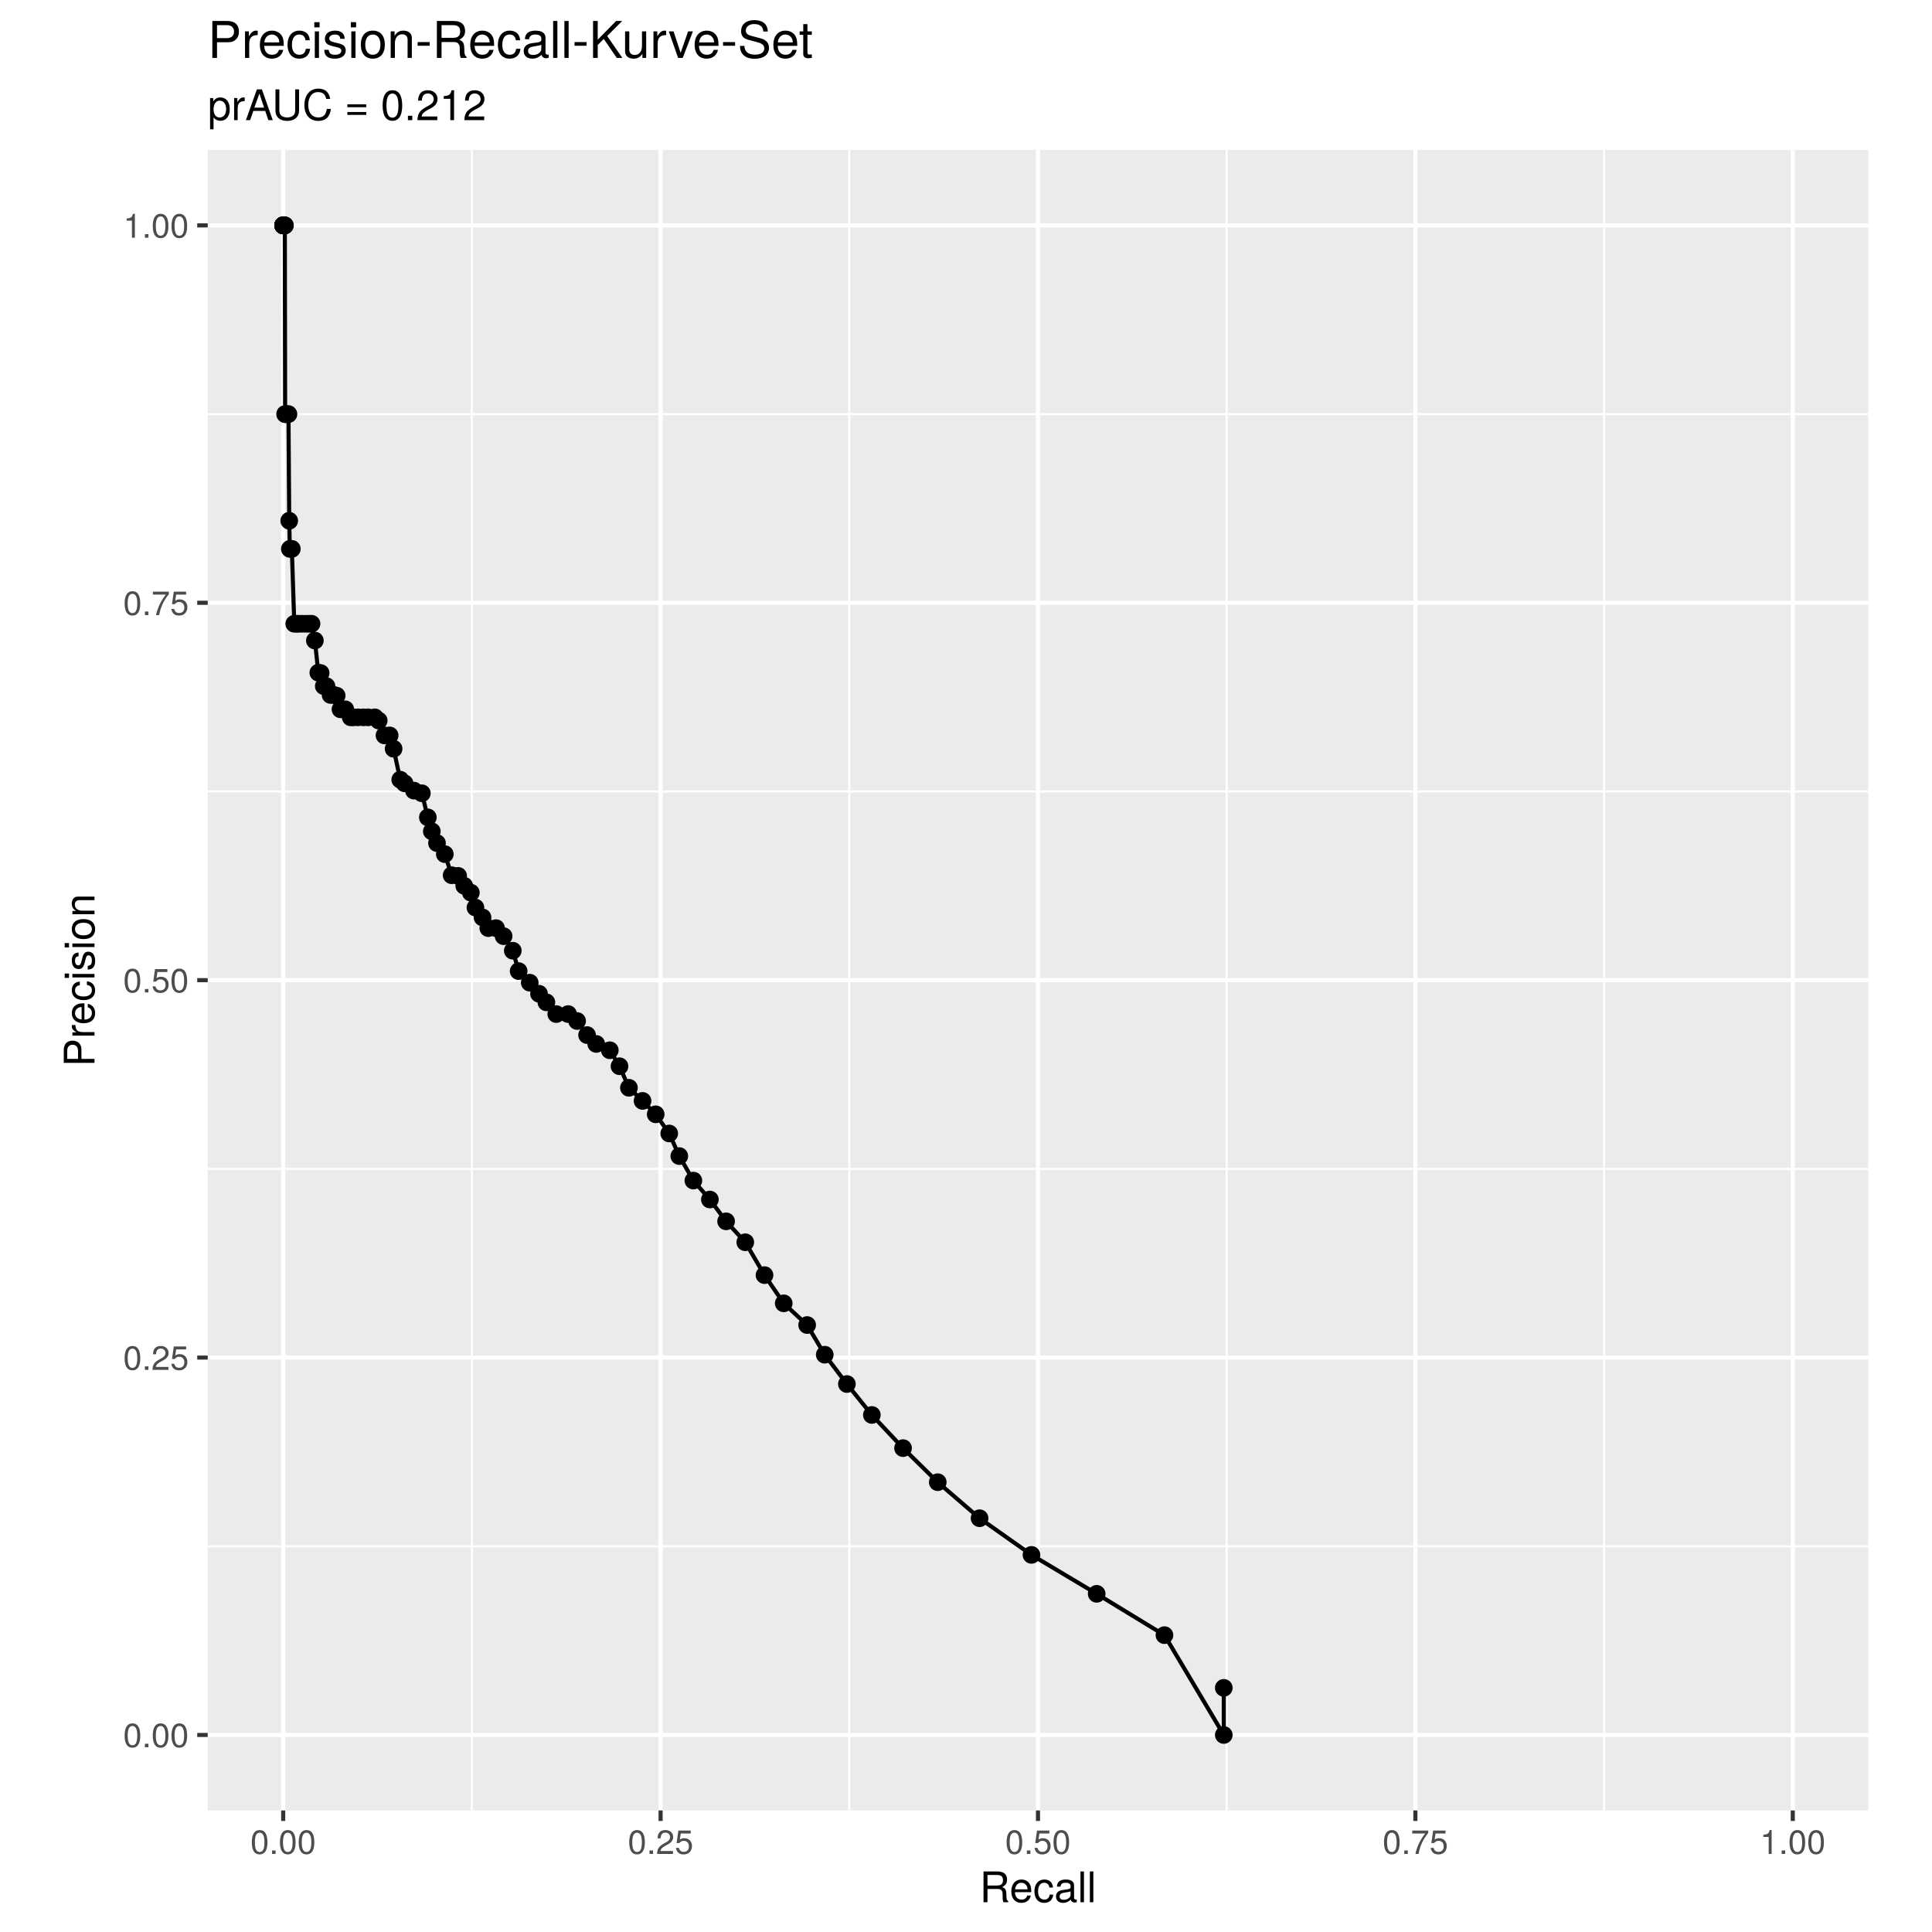
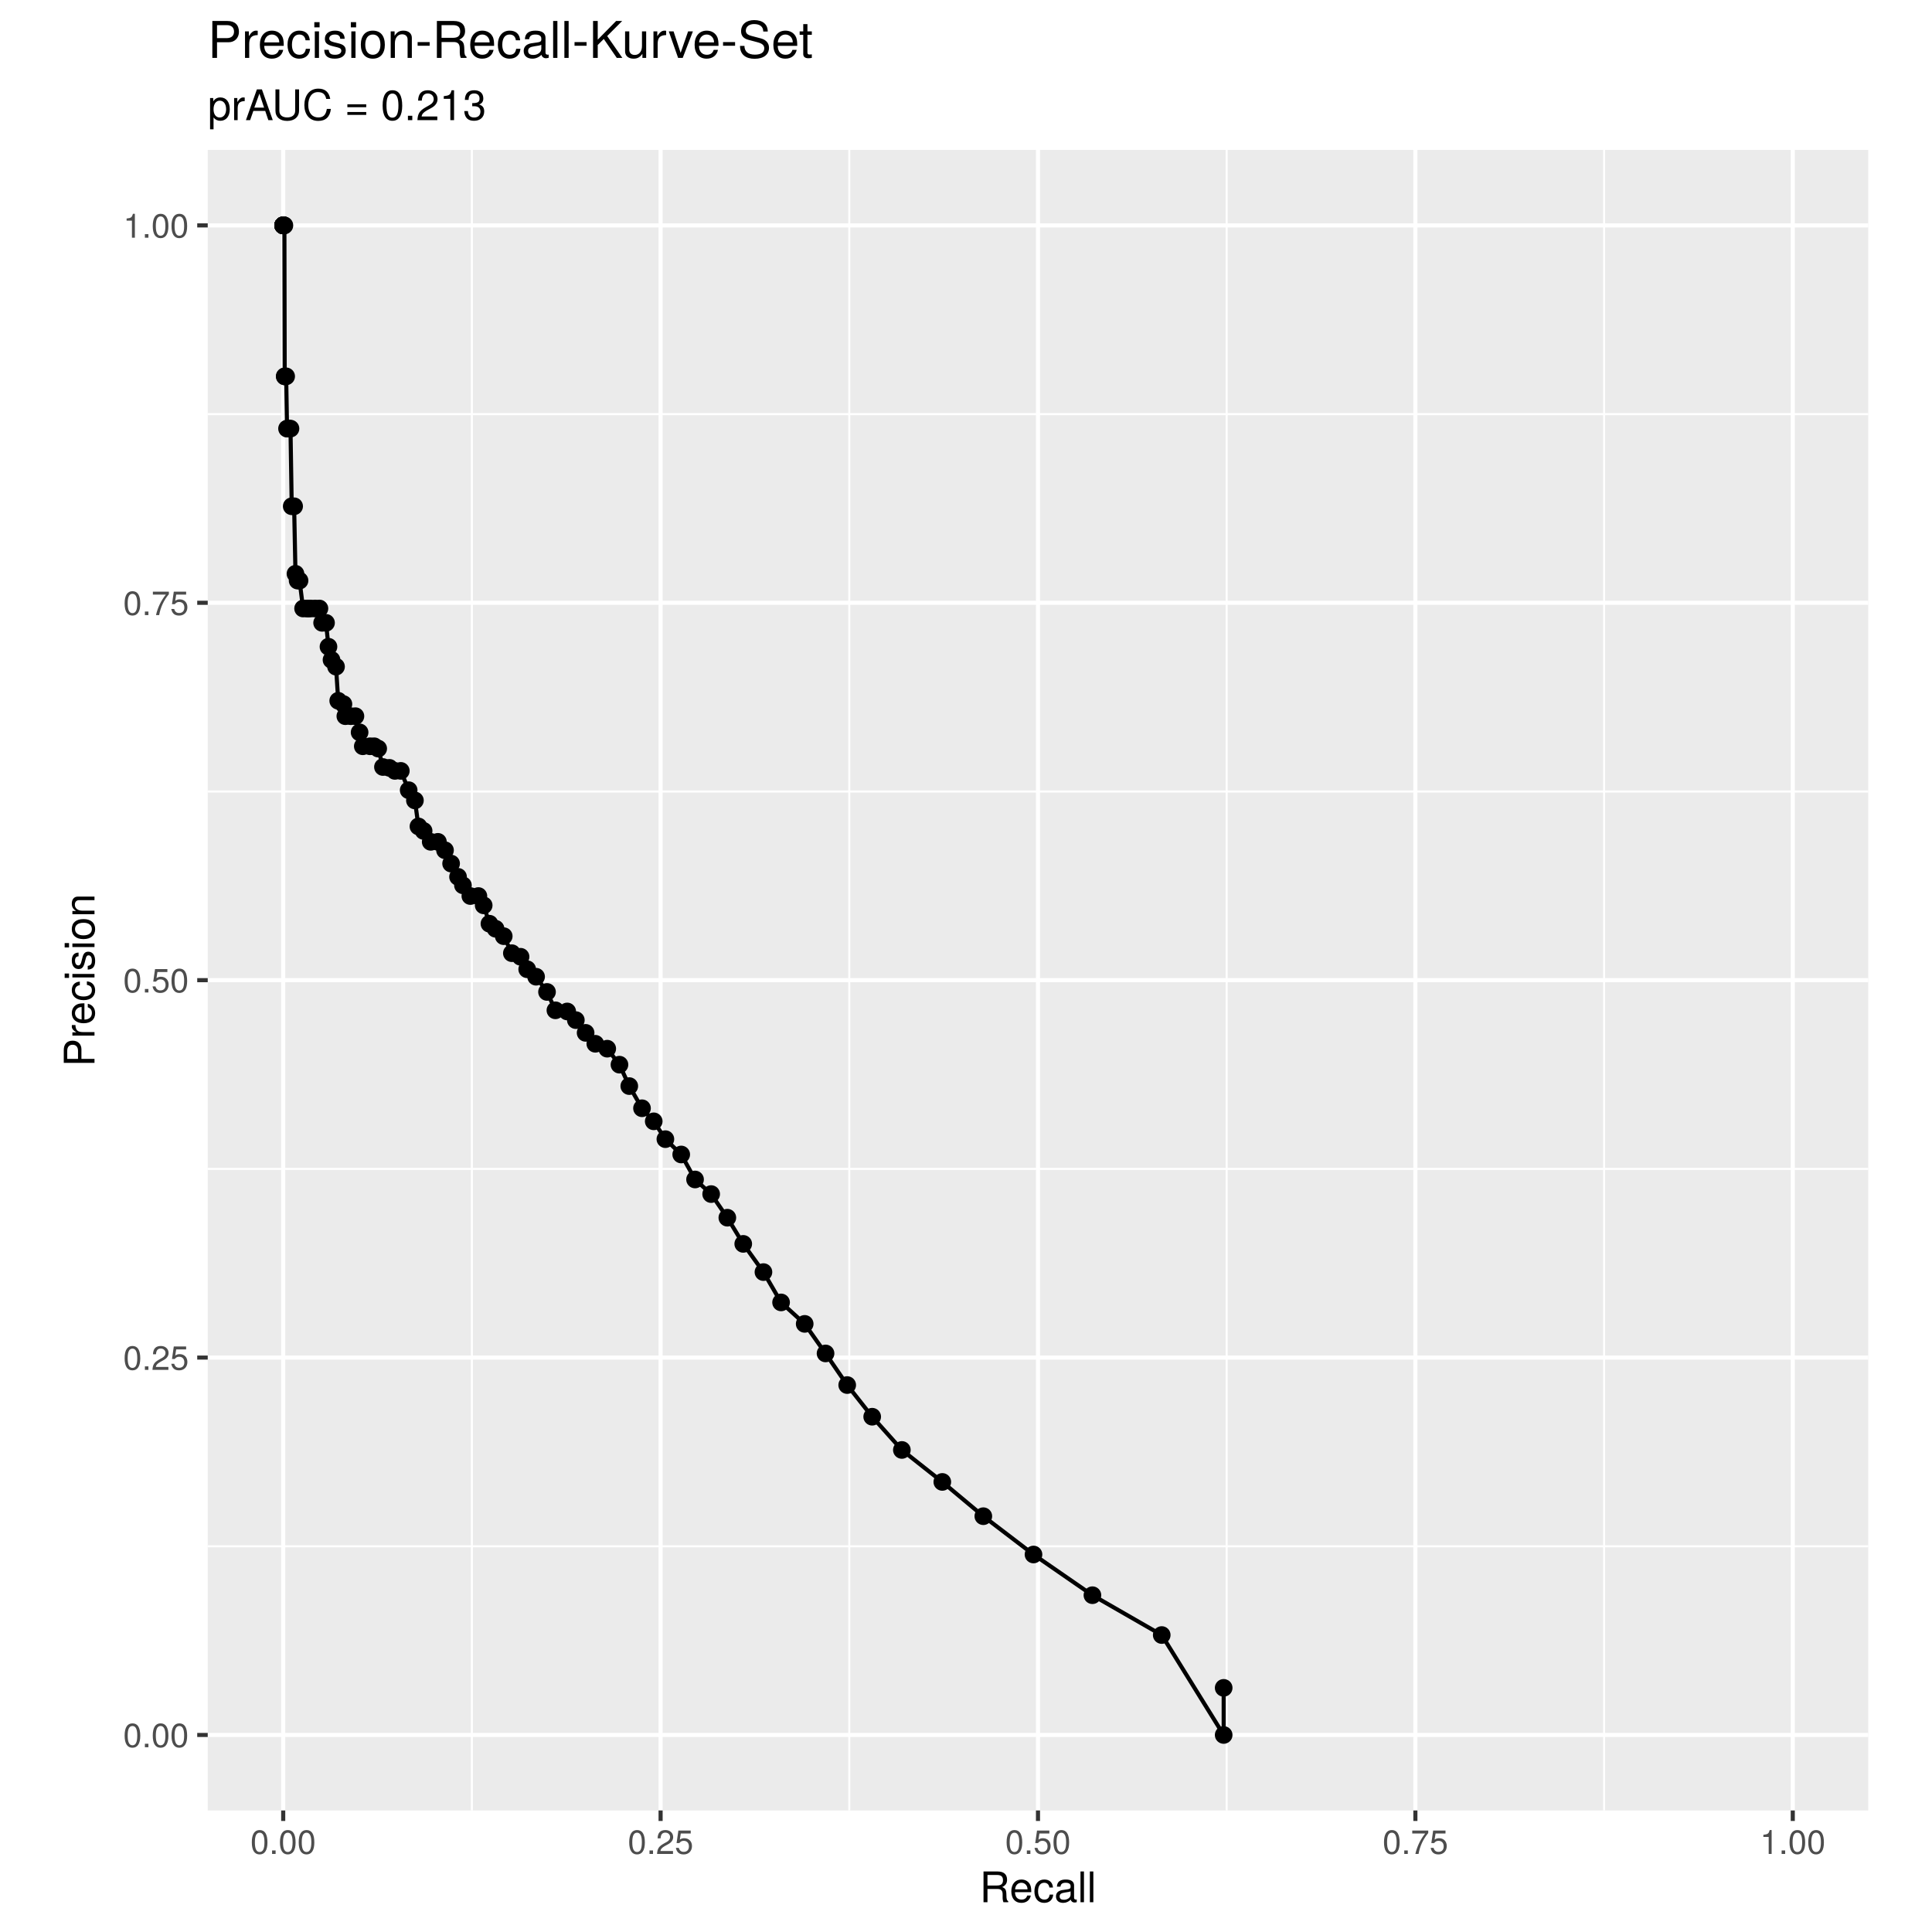
<svg xmlns="http://www.w3.org/2000/svg" class="svglite" width="504.00pt" height="504.00pt" viewBox="0 0 504.00 504.00">
  <defs>
    <style type="text/css">
    .svglite line, .svglite polyline, .svglite polygon, .svglite path, .svglite rect, .svglite circle {
      fill: none;
      stroke: #000000;
      stroke-linecap: round;
      stroke-linejoin: round;
      stroke-miterlimit: 10.00;
    }
    .svglite text {
      white-space: pre;
    }
  </style>
  </defs>
  <rect width="100%" height="100%" style="stroke: none; fill: #FFFFFF;" />
  <defs>
    <clipPath id="cpMC4wMHw1MDQuMDB8MC4wMHw1MDQuMDA=">
      <rect x="0.00" y="0.00" width="504.00" height="504.00" />
    </clipPath>
  </defs>
  <g clip-path="url(#cpMC4wMHw1MDQuMDB8MC4wMHw1MDQuMDA=)">
</g>
  <defs>
    <clipPath id="cpMTEuMTV8NDkyLjg1fDAuMDB8NTA0LjAw">
      <rect x="11.15" y="0.00" width="481.70" height="504.00" />
    </clipPath>
  </defs>
  <g clip-path="url(#cpMTEuMTV8NDkyLjg1fDAuMDB8NTA0LjAw)">
    <rect x="11.15" y="0.00" width="481.70" height="504.00" style="stroke-width: 1.07; stroke: #FFFFFF; fill: #FFFFFF;" />
  </g>
  <g clip-path="url(#cpMC4wMHw1MDQuMDB8MC4wMHw1MDQuMDA=)">
</g>
  <defs>
    <clipPath id="cpNTQuMTl8NDg3LjM3fDM5LjExfDQ3Mi4yOQ==">
      <rect x="54.19" y="39.11" width="433.18" height="433.18" />
    </clipPath>
  </defs>
  <g clip-path="url(#cpNTQuMTl8NDg3LjM3fDM5LjExfDQ3Mi4yOQ==)">
    <rect x="54.19" y="39.11" width="433.18" height="433.18" style="stroke-width: 1.07; stroke: none; fill: #EBEBEB;" />
    <polyline points="54.19,403.38 487.37,403.38 " style="stroke-width: 0.53; stroke: #FFFFFF; stroke-linecap: butt;" />
    <polyline points="54.19,304.93 487.37,304.93 " style="stroke-width: 0.53; stroke: #FFFFFF; stroke-linecap: butt;" />
    <polyline points="54.19,206.48 487.37,206.48 " style="stroke-width: 0.53; stroke: #FFFFFF; stroke-linecap: butt;" />
    <polyline points="54.19,108.03 487.37,108.03 " style="stroke-width: 0.53; stroke: #FFFFFF; stroke-linecap: butt;" />
    <polyline points="123.10,472.29 123.10,39.11 " style="stroke-width: 0.53; stroke: #FFFFFF; stroke-linecap: butt;" />
    <polyline points="221.55,472.29 221.55,39.11 " style="stroke-width: 0.53; stroke: #FFFFFF; stroke-linecap: butt;" />
    <polyline points="320.00,472.29 320.00,39.11 " style="stroke-width: 0.53; stroke: #FFFFFF; stroke-linecap: butt;" />
    <polyline points="418.46,472.29 418.46,39.11 " style="stroke-width: 0.53; stroke: #FFFFFF; stroke-linecap: butt;" />
    <polyline points="54.19,452.60 487.37,452.60 " style="stroke-width: 1.07; stroke: #FFFFFF; stroke-linecap: butt;" />
    <polyline points="54.19,354.15 487.37,354.15 " style="stroke-width: 1.07; stroke: #FFFFFF; stroke-linecap: butt;" />
    <polyline points="54.19,255.70 487.37,255.70 " style="stroke-width: 1.07; stroke: #FFFFFF; stroke-linecap: butt;" />
    <polyline points="54.19,157.25 487.37,157.25 " style="stroke-width: 1.07; stroke: #FFFFFF; stroke-linecap: butt;" />
    <polyline points="54.19,58.80 487.37,58.80 " style="stroke-width: 1.07; stroke: #FFFFFF; stroke-linecap: butt;" />
    <polyline points="73.88,472.29 73.88,39.11 " style="stroke-width: 1.07; stroke: #FFFFFF; stroke-linecap: butt;" />
    <polyline points="172.33,472.29 172.33,39.11 " style="stroke-width: 1.07; stroke: #FFFFFF; stroke-linecap: butt;" />
    <polyline points="270.78,472.29 270.78,39.11 " style="stroke-width: 1.07; stroke: #FFFFFF; stroke-linecap: butt;" />
    <polyline points="369.23,472.29 369.23,39.11 " style="stroke-width: 1.07; stroke: #FFFFFF; stroke-linecap: butt;" />
    <polyline points="467.68,472.29 467.68,39.11 " style="stroke-width: 1.07; stroke: #FFFFFF; stroke-linecap: butt;" />
-     <circle cx="319.25" cy="452.60" r="1.95" style="stroke-width: 0.71; fill: #000000;" />
-     <circle cx="319.25" cy="440.31" r="1.95" style="stroke-width: 0.71; fill: #000000;" />
-     <circle cx="303.77" cy="426.56" r="1.95" style="stroke-width: 0.71; fill: #000000;" />
-     <circle cx="286.09" cy="415.78" r="1.95" style="stroke-width: 0.71; fill: #000000;" />
-     <circle cx="269.08" cy="405.62" r="1.95" style="stroke-width: 0.71; fill: #000000;" />
-     <circle cx="255.54" cy="396.06" r="1.95" style="stroke-width: 0.71; fill: #000000;" />
-     <circle cx="244.63" cy="386.66" r="1.95" style="stroke-width: 0.71; fill: #000000;" />
-     <circle cx="235.58" cy="377.77" r="1.95" style="stroke-width: 0.71; fill: #000000;" />
-     <circle cx="227.44" cy="369.12" r="1.95" style="stroke-width: 0.71; fill: #000000;" />
-     <circle cx="220.93" cy="361.05" r="1.95" style="stroke-width: 0.71; fill: #000000;" />
-     <circle cx="215.15" cy="353.40" r="1.95" style="stroke-width: 0.71; fill: #000000;" />
-     <circle cx="210.56" cy="345.66" r="1.95" style="stroke-width: 0.71; fill: #000000;" />
-     <circle cx="204.45" cy="340.00" r="1.95" style="stroke-width: 0.71; fill: #000000;" />
-     <circle cx="199.44" cy="332.64" r="1.95" style="stroke-width: 0.71; fill: #000000;" />
-     <circle cx="194.42" cy="324.07" r="1.95" style="stroke-width: 0.71; fill: #000000;" />
-     <circle cx="189.42" cy="318.61" r="1.95" style="stroke-width: 0.71; fill: #000000;" />
-     <circle cx="185.19" cy="312.92" r="1.95" style="stroke-width: 0.71; fill: #000000;" />
-     <circle cx="180.88" cy="307.98" r="1.95" style="stroke-width: 0.71; fill: #000000;" />
-     <circle cx="177.21" cy="301.59" r="1.95" style="stroke-width: 0.71; fill: #000000;" />
-     <circle cx="174.58" cy="295.69" r="1.95" style="stroke-width: 0.71; fill: #000000;" />
-     <circle cx="171.05" cy="290.69" r="1.95" style="stroke-width: 0.71; fill: #000000;" />
-     <circle cx="167.62" cy="287.19" r="1.95" style="stroke-width: 0.71; fill: #000000;" />
-     <circle cx="164.07" cy="283.77" r="1.95" style="stroke-width: 0.71; fill: #000000;" />
-     <circle cx="161.61" cy="278.15" r="1.95" style="stroke-width: 0.71; fill: #000000;" />
-     <circle cx="159.08" cy="273.98" r="1.95" style="stroke-width: 0.71; fill: #000000;" />
-     <circle cx="155.54" cy="272.33" r="1.95" style="stroke-width: 0.71; fill: #000000;" />
-     <circle cx="153.15" cy="270.02" r="1.95" style="stroke-width: 0.71; fill: #000000;" />
-     <circle cx="150.55" cy="266.35" r="1.95" style="stroke-width: 0.71; fill: #000000;" />
-     <circle cx="148.21" cy="264.54" r="1.95" style="stroke-width: 0.71; fill: #000000;" />
-     <circle cx="145.11" cy="264.54" r="1.95" style="stroke-width: 0.71; fill: #000000;" />
-     <circle cx="142.54" cy="261.48" r="1.95" style="stroke-width: 0.71; fill: #000000;" />
-     <circle cx="140.61" cy="259.24" r="1.95" style="stroke-width: 0.71; fill: #000000;" />
-     <circle cx="138.19" cy="256.35" r="1.95" style="stroke-width: 0.71; fill: #000000;" />
-     <circle cx="135.30" cy="253.33" r="1.95" style="stroke-width: 0.71; fill: #000000;" />
-     <circle cx="133.77" cy="248.01" r="1.95" style="stroke-width: 0.71; fill: #000000;" />
-     <circle cx="131.38" cy="244.22" r="1.95" style="stroke-width: 0.71; fill: #000000;" />
-     <circle cx="129.40" cy="242.12" r="1.95" style="stroke-width: 0.71; fill: #000000;" />
-     <circle cx="127.39" cy="242.12" r="1.95" style="stroke-width: 0.71; fill: #000000;" />
-     <circle cx="125.88" cy="239.33" r="1.95" style="stroke-width: 0.71; fill: #000000;" />
-     <circle cx="124.03" cy="236.76" r="1.95" style="stroke-width: 0.71; fill: #000000;" />
-     <circle cx="122.83" cy="232.87" r="1.95" style="stroke-width: 0.71; fill: #000000;" />
-     <circle cx="121.11" cy="231.08" r="1.95" style="stroke-width: 0.71; fill: #000000;" />
-     <circle cx="119.52" cy="228.49" r="1.95" style="stroke-width: 0.71; fill: #000000;" />
-     <circle cx="117.82" cy="228.32" r="1.95" style="stroke-width: 0.71; fill: #000000;" />
-     <circle cx="116.04" cy="222.82" r="1.95" style="stroke-width: 0.71; fill: #000000;" />
-     <circle cx="114.00" cy="219.94" r="1.95" style="stroke-width: 0.71; fill: #000000;" />
-     <circle cx="112.65" cy="216.87" r="1.95" style="stroke-width: 0.71; fill: #000000;" />
-     <circle cx="111.61" cy="213.23" r="1.95" style="stroke-width: 0.71; fill: #000000;" />
-     <circle cx="110.05" cy="206.94" r="1.95" style="stroke-width: 0.71; fill: #000000;" />
-     <circle cx="107.99" cy="206.25" r="1.95" style="stroke-width: 0.71; fill: #000000;" />
-     <circle cx="105.55" cy="204.35" r="1.95" style="stroke-width: 0.71; fill: #000000;" />
-     <circle cx="104.41" cy="203.39" r="1.95" style="stroke-width: 0.71; fill: #000000;" />
-     <circle cx="102.68" cy="195.33" r="1.95" style="stroke-width: 0.71; fill: #000000;" />
-     <circle cx="101.65" cy="191.85" r="1.95" style="stroke-width: 0.71; fill: #000000;" />
-     <circle cx="100.30" cy="191.85" r="1.95" style="stroke-width: 0.71; fill: #000000;" />
-     <circle cx="98.79" cy="187.97" r="1.95" style="stroke-width: 0.71; fill: #000000;" />
-     <circle cx="97.78" cy="187.13" r="1.95" style="stroke-width: 0.71; fill: #000000;" />
-     <circle cx="96.04" cy="187.13" r="1.95" style="stroke-width: 0.71; fill: #000000;" />
-     <circle cx="94.81" cy="187.13" r="1.95" style="stroke-width: 0.71; fill: #000000;" />
-     <circle cx="93.42" cy="187.13" r="1.95" style="stroke-width: 0.71; fill: #000000;" />
-     <circle cx="92.22" cy="187.13" r="1.95" style="stroke-width: 0.71; fill: #000000;" />
-     <circle cx="91.49" cy="187.13" r="1.95" style="stroke-width: 0.71; fill: #000000;" />
-     <circle cx="90.08" cy="185.04" r="1.95" style="stroke-width: 0.71; fill: #000000;" />
-     <circle cx="88.82" cy="185.04" r="1.95" style="stroke-width: 0.71; fill: #000000;" />
-     <circle cx="87.83" cy="181.48" r="1.95" style="stroke-width: 0.71; fill: #000000;" />
-     <circle cx="87.11" cy="181.30" r="1.95" style="stroke-width: 0.71; fill: #000000;" />
-     <circle cx="86.24" cy="181.30" r="1.95" style="stroke-width: 0.71; fill: #000000;" />
-     <circle cx="85.17" cy="179.00" r="1.95" style="stroke-width: 0.71; fill: #000000;" />
-     <circle cx="84.47" cy="179.00" r="1.95" style="stroke-width: 0.71; fill: #000000;" />
-     <circle cx="83.65" cy="175.58" r="1.95" style="stroke-width: 0.71; fill: #000000;" />
-     <circle cx="83.04" cy="175.48" r="1.95" style="stroke-width: 0.71; fill: #000000;" />
-     <circle cx="82.14" cy="167.10" r="1.95" style="stroke-width: 0.71; fill: #000000;" />
-     <circle cx="81.27" cy="162.72" r="1.95" style="stroke-width: 0.71; fill: #000000;" />
-     <circle cx="80.59" cy="162.72" r="1.95" style="stroke-width: 0.71; fill: #000000;" />
-     <circle cx="79.82" cy="162.72" r="1.95" style="stroke-width: 0.71; fill: #000000;" />
-     <circle cx="78.84" cy="162.72" r="1.95" style="stroke-width: 0.71; fill: #000000;" />
-     <circle cx="77.93" cy="162.72" r="1.95" style="stroke-width: 0.71; fill: #000000;" />
-     <circle cx="77.42" cy="162.72" r="1.95" style="stroke-width: 0.71; fill: #000000;" />
-     <circle cx="76.77" cy="162.72" r="1.95" style="stroke-width: 0.71; fill: #000000;" />
-     <circle cx="76.13" cy="143.19" r="1.95" style="stroke-width: 0.71; fill: #000000;" />
-     <circle cx="75.61" cy="143.19" r="1.95" style="stroke-width: 0.71; fill: #000000;" />
-     <circle cx="75.45" cy="135.85" r="1.95" style="stroke-width: 0.71; fill: #000000;" />
-     <circle cx="75.25" cy="108.03" r="1.95" style="stroke-width: 0.71; fill: #000000;" />
-     <circle cx="74.98" cy="108.03" r="1.95" style="stroke-width: 0.71; fill: #000000;" />
-     <circle cx="74.45" cy="108.03" r="1.95" style="stroke-width: 0.71; fill: #000000;" />
-     <circle cx="74.38" cy="108.03" r="1.95" style="stroke-width: 0.71; fill: #000000;" />
-     <circle cx="74.30" cy="58.80" r="1.95" style="stroke-width: 0.71; fill: #000000;" />
-     <circle cx="74.30" cy="58.80" r="1.95" style="stroke-width: 0.71; fill: #000000;" />
-     <circle cx="74.26" cy="58.80" r="1.95" style="stroke-width: 0.71; fill: #000000;" />
+     <circle cx="319.22" cy="452.60" r="1.95" style="stroke-width: 0.71; fill: #000000;" />
+     <circle cx="319.22" cy="440.31" r="1.95" style="stroke-width: 0.71; fill: #000000;" />
+     <circle cx="303.06" cy="426.53" r="1.95" style="stroke-width: 0.71; fill: #000000;" />
+     <circle cx="284.98" cy="416.14" r="1.95" style="stroke-width: 0.71; fill: #000000;" />
+     <circle cx="269.61" cy="405.52" r="1.95" style="stroke-width: 0.71; fill: #000000;" />
+     <circle cx="256.52" cy="395.53" r="1.95" style="stroke-width: 0.71; fill: #000000;" />
+     <circle cx="245.82" cy="386.59" r="1.95" style="stroke-width: 0.71; fill: #000000;" />
+     <circle cx="235.27" cy="378.25" r="1.95" style="stroke-width: 0.71; fill: #000000;" />
+     <circle cx="227.53" cy="369.58" r="1.95" style="stroke-width: 0.71; fill: #000000;" />
+     <circle cx="221.01" cy="361.32" r="1.95" style="stroke-width: 0.71; fill: #000000;" />
+     <circle cx="215.36" cy="353.07" r="1.95" style="stroke-width: 0.71; fill: #000000;" />
+     <circle cx="209.92" cy="345.36" r="1.95" style="stroke-width: 0.71; fill: #000000;" />
+     <circle cx="203.76" cy="339.76" r="1.95" style="stroke-width: 0.71; fill: #000000;" />
+     <circle cx="199.16" cy="331.85" r="1.95" style="stroke-width: 0.71; fill: #000000;" />
+     <circle cx="193.89" cy="324.49" r="1.95" style="stroke-width: 0.71; fill: #000000;" />
+     <circle cx="189.74" cy="317.66" r="1.95" style="stroke-width: 0.71; fill: #000000;" />
+     <circle cx="185.52" cy="311.50" r="1.95" style="stroke-width: 0.71; fill: #000000;" />
+     <circle cx="181.32" cy="307.69" r="1.95" style="stroke-width: 0.71; fill: #000000;" />
+     <circle cx="177.71" cy="301.17" r="1.95" style="stroke-width: 0.71; fill: #000000;" />
+     <circle cx="173.58" cy="297.17" r="1.95" style="stroke-width: 0.71; fill: #000000;" />
+     <circle cx="170.54" cy="292.52" r="1.95" style="stroke-width: 0.71; fill: #000000;" />
+     <circle cx="167.48" cy="289.11" r="1.95" style="stroke-width: 0.71; fill: #000000;" />
+     <circle cx="164.16" cy="283.33" r="1.95" style="stroke-width: 0.71; fill: #000000;" />
+     <circle cx="161.60" cy="277.74" r="1.95" style="stroke-width: 0.71; fill: #000000;" />
+     <circle cx="158.41" cy="273.57" r="1.95" style="stroke-width: 0.71; fill: #000000;" />
+     <circle cx="155.30" cy="272.29" r="1.95" style="stroke-width: 0.71; fill: #000000;" />
+     <circle cx="152.77" cy="269.44" r="1.95" style="stroke-width: 0.71; fill: #000000;" />
+     <circle cx="150.22" cy="266.12" r="1.95" style="stroke-width: 0.71; fill: #000000;" />
+     <circle cx="147.97" cy="263.86" r="1.95" style="stroke-width: 0.71; fill: #000000;" />
+     <circle cx="144.89" cy="263.56" r="1.95" style="stroke-width: 0.71; fill: #000000;" />
+     <circle cx="142.70" cy="258.77" r="1.95" style="stroke-width: 0.71; fill: #000000;" />
+     <circle cx="139.85" cy="254.80" r="1.95" style="stroke-width: 0.71; fill: #000000;" />
+     <circle cx="137.53" cy="252.85" r="1.95" style="stroke-width: 0.71; fill: #000000;" />
+     <circle cx="135.80" cy="249.59" r="1.95" style="stroke-width: 0.71; fill: #000000;" />
+     <circle cx="133.53" cy="248.66" r="1.95" style="stroke-width: 0.71; fill: #000000;" />
+     <circle cx="131.41" cy="244.22" r="1.95" style="stroke-width: 0.71; fill: #000000;" />
+     <circle cx="129.28" cy="242.28" r="1.95" style="stroke-width: 0.71; fill: #000000;" />
+     <circle cx="127.68" cy="240.97" r="1.95" style="stroke-width: 0.71; fill: #000000;" />
+     <circle cx="126.18" cy="236.18" r="1.95" style="stroke-width: 0.71; fill: #000000;" />
+     <circle cx="124.80" cy="233.75" r="1.95" style="stroke-width: 0.71; fill: #000000;" />
+     <circle cx="122.70" cy="233.75" r="1.95" style="stroke-width: 0.71; fill: #000000;" />
+     <circle cx="120.77" cy="230.95" r="1.95" style="stroke-width: 0.71; fill: #000000;" />
+     <circle cx="119.49" cy="228.74" r="1.95" style="stroke-width: 0.71; fill: #000000;" />
+     <circle cx="117.68" cy="225.28" r="1.95" style="stroke-width: 0.71; fill: #000000;" />
+     <circle cx="116.09" cy="221.81" r="1.95" style="stroke-width: 0.71; fill: #000000;" />
+     <circle cx="114.24" cy="219.61" r="1.95" style="stroke-width: 0.71; fill: #000000;" />
+     <circle cx="112.36" cy="219.61" r="1.95" style="stroke-width: 0.71; fill: #000000;" />
+     <circle cx="110.51" cy="216.76" r="1.95" style="stroke-width: 0.71; fill: #000000;" />
+     <circle cx="109.16" cy="215.59" r="1.95" style="stroke-width: 0.71; fill: #000000;" />
+     <circle cx="108.24" cy="208.81" r="1.95" style="stroke-width: 0.71; fill: #000000;" />
+     <circle cx="106.61" cy="206.14" r="1.95" style="stroke-width: 0.71; fill: #000000;" />
+     <circle cx="104.56" cy="201.10" r="1.95" style="stroke-width: 0.71; fill: #000000;" />
+     <circle cx="103.02" cy="201.10" r="1.95" style="stroke-width: 0.71; fill: #000000;" />
+     <circle cx="101.58" cy="200.31" r="1.95" style="stroke-width: 0.71; fill: #000000;" />
+     <circle cx="99.90" cy="200.09" r="1.95" style="stroke-width: 0.71; fill: #000000;" />
+     <circle cx="98.66" cy="195.28" r="1.95" style="stroke-width: 0.71; fill: #000000;" />
+     <circle cx="97.62" cy="194.68" r="1.95" style="stroke-width: 0.71; fill: #000000;" />
+     <circle cx="96.52" cy="194.68" r="1.95" style="stroke-width: 0.71; fill: #000000;" />
+     <circle cx="94.64" cy="194.68" r="1.95" style="stroke-width: 0.71; fill: #000000;" />
+     <circle cx="93.81" cy="191.05" r="1.95" style="stroke-width: 0.71; fill: #000000;" />
+     <circle cx="92.72" cy="186.83" r="1.95" style="stroke-width: 0.71; fill: #000000;" />
+     <circle cx="91.49" cy="186.83" r="1.95" style="stroke-width: 0.71; fill: #000000;" />
+     <circle cx="90.09" cy="186.83" r="1.95" style="stroke-width: 0.71; fill: #000000;" />
+     <circle cx="89.59" cy="183.67" r="1.95" style="stroke-width: 0.71; fill: #000000;" />
+     <circle cx="88.23" cy="182.81" r="1.95" style="stroke-width: 0.71; fill: #000000;" />
+     <circle cx="87.66" cy="173.91" r="1.95" style="stroke-width: 0.71; fill: #000000;" />
+     <circle cx="86.48" cy="172.14" r="1.95" style="stroke-width: 0.71; fill: #000000;" />
+     <circle cx="85.69" cy="168.71" r="1.95" style="stroke-width: 0.71; fill: #000000;" />
+     <circle cx="85.05" cy="162.48" r="1.95" style="stroke-width: 0.71; fill: #000000;" />
+     <circle cx="84.03" cy="162.48" r="1.95" style="stroke-width: 0.71; fill: #000000;" />
+     <circle cx="83.33" cy="158.74" r="1.95" style="stroke-width: 0.71; fill: #000000;" />
+     <circle cx="82.19" cy="158.74" r="1.95" style="stroke-width: 0.71; fill: #000000;" />
+     <circle cx="81.02" cy="158.74" r="1.95" style="stroke-width: 0.71; fill: #000000;" />
+     <circle cx="80.36" cy="158.74" r="1.95" style="stroke-width: 0.71; fill: #000000;" />
+     <circle cx="80.16" cy="158.74" r="1.95" style="stroke-width: 0.71; fill: #000000;" />
+     <circle cx="79.07" cy="158.74" r="1.95" style="stroke-width: 0.71; fill: #000000;" />
+     <circle cx="78.14" cy="151.46" r="1.95" style="stroke-width: 0.71; fill: #000000;" />
+     <circle cx="77.64" cy="151.46" r="1.95" style="stroke-width: 0.71; fill: #000000;" />
+     <circle cx="77.08" cy="149.68" r="1.95" style="stroke-width: 0.71; fill: #000000;" />
+     <circle cx="76.73" cy="132.07" r="1.95" style="stroke-width: 0.71; fill: #000000;" />
+     <circle cx="76.10" cy="132.07" r="1.95" style="stroke-width: 0.71; fill: #000000;" />
+     <circle cx="75.78" cy="111.81" r="1.95" style="stroke-width: 0.71; fill: #000000;" />
+     <circle cx="75.37" cy="111.81" r="1.95" style="stroke-width: 0.71; fill: #000000;" />
+     <circle cx="75.02" cy="111.81" r="1.95" style="stroke-width: 0.71; fill: #000000;" />
+     <circle cx="74.88" cy="111.81" r="1.95" style="stroke-width: 0.71; fill: #000000;" />
+     <circle cx="74.65" cy="98.18" r="1.95" style="stroke-width: 0.71; fill: #000000;" />
+     <circle cx="74.32" cy="98.18" r="1.95" style="stroke-width: 0.71; fill: #000000;" />
+     <circle cx="74.27" cy="98.18" r="1.95" style="stroke-width: 0.71; fill: #000000;" />
+     <circle cx="74.19" cy="58.80" r="1.95" style="stroke-width: 0.71; fill: #000000;" />
+     <circle cx="74.07" cy="58.80" r="1.95" style="stroke-width: 0.71; fill: #000000;" />
    <circle cx="73.96" cy="58.80" r="1.95" style="stroke-width: 0.71; fill: #000000;" />
-     <circle cx="73.93" cy="58.80" r="1.95" style="stroke-width: 0.71; fill: #000000;" />
    <circle cx="73.88" cy="58.80" r="1.95" style="stroke-width: 0.71; fill: #000000;" />
    <circle cx="73.88" cy="58.80" r="1.95" style="stroke-width: 0.71; fill: #000000;" />
    <circle cx="73.88" cy="58.80" r="1.95" style="stroke-width: 0.71; fill: #000000;" />
    <circle cx="73.88" cy="58.80" r="1.95" style="stroke-width: 0.71; fill: #000000;" />
    <circle cx="73.88" cy="58.80" r="1.95" style="stroke-width: 0.71; fill: #000000;" />
    <circle cx="73.88" cy="58.80" r="1.95" style="stroke-width: 0.71; fill: #000000;" />
    <circle cx="73.88" cy="58.80" r="1.95" style="stroke-width: 0.71; fill: #000000;" />
    <circle cx="73.88" cy="58.80" r="1.95" style="stroke-width: 0.71; fill: #000000;" />
    <circle cx="73.88" cy="58.80" r="1.95" style="stroke-width: 0.71; fill: #000000;" />
    <circle cx="73.88" cy="58.80" r="1.95" style="stroke-width: 0.71; fill: #000000;" />
    <circle cx="73.88" cy="58.80" r="1.95" style="stroke-width: 0.71; fill: #000000;" />
    <circle cx="73.88" cy="58.80" r="1.95" style="stroke-width: 0.71; fill: #000000;" />
-     <polyline points="73.88,58.80 73.88,58.80 73.88,58.80 73.88,58.80 73.88,58.80 73.88,58.80 73.88,58.80 73.88,58.80 73.88,58.80 73.88,58.80 73.88,58.80 73.88,58.80 73.93,58.80 73.96,58.80 74.26,58.80 74.30,58.80 74.30,58.80 74.38,108.03 74.45,108.03 74.98,108.03 75.25,108.03 75.45,135.85 75.61,143.19 76.13,143.19 76.77,162.72 77.42,162.72 77.93,162.72 78.84,162.72 79.82,162.72 80.59,162.72 81.27,162.72 82.14,167.10 83.04,175.48 83.65,175.58 84.47,179.00 85.17,179.00 86.24,181.30 87.11,181.30 87.83,181.48 88.82,185.04 90.08,185.04 91.49,187.13 92.22,187.13 93.42,187.13 94.81,187.13 96.04,187.13 97.78,187.13 98.79,187.97 100.30,191.85 101.65,191.85 102.68,195.33 104.41,203.39 105.55,204.35 107.99,206.25 110.05,206.94 111.61,213.23 112.65,216.87 114.00,219.94 116.04,222.82 117.82,228.32 119.52,228.49 121.11,231.08 122.83,232.87 124.03,236.76 125.88,239.33 127.39,242.12 129.40,242.12 131.38,244.22 133.77,248.01 135.30,253.33 138.19,256.35 140.61,259.24 142.54,261.48 145.11,264.54 148.21,264.54 150.55,266.35 153.15,270.02 155.54,272.33 159.08,273.98 161.61,278.15 164.07,283.77 167.62,287.19 171.05,290.69 174.58,295.69 177.21,301.59 180.88,307.98 185.19,312.92 189.42,318.61 194.42,324.07 199.44,332.64 204.45,340.00 210.56,345.66 215.15,353.40 220.93,361.05 227.44,369.12 235.58,377.77 244.63,386.66 255.54,396.06 269.08,405.62 286.09,415.78 303.77,426.56 319.25,452.60 319.25,440.31 " style="stroke-width: 1.07; stroke-linecap: butt;" />
+     <polyline points="73.88,58.80 73.88,58.80 73.88,58.80 73.88,58.80 73.88,58.80 73.88,58.80 73.88,58.80 73.88,58.80 73.88,58.80 73.88,58.80 73.88,58.80 73.88,58.80 73.96,58.80 74.07,58.80 74.19,58.80 74.27,98.18 74.32,98.18 74.65,98.18 74.88,111.81 75.02,111.81 75.37,111.81 75.78,111.81 76.10,132.07 76.73,132.07 77.08,149.68 77.64,151.46 78.14,151.46 79.07,158.74 80.16,158.74 80.36,158.74 81.02,158.74 82.19,158.74 83.33,158.74 84.03,162.48 85.05,162.48 85.69,168.71 86.48,172.14 87.66,173.91 88.23,182.81 89.59,183.67 90.09,186.83 91.49,186.83 92.72,186.83 93.81,191.05 94.64,194.68 96.52,194.68 97.62,194.68 98.66,195.28 99.90,200.09 101.58,200.31 103.02,201.10 104.56,201.10 106.61,206.14 108.24,208.81 109.16,215.59 110.51,216.76 112.36,219.61 114.24,219.61 116.09,221.81 117.68,225.28 119.49,228.74 120.77,230.95 122.70,233.75 124.80,233.75 126.18,236.18 127.68,240.97 129.28,242.28 131.41,244.22 133.53,248.66 135.80,249.59 137.53,252.85 139.85,254.80 142.70,258.77 144.89,263.56 147.97,263.86 150.22,266.12 152.77,269.44 155.30,272.29 158.41,273.57 161.60,277.74 164.16,283.33 167.48,289.11 170.54,292.52 173.58,297.17 177.71,301.17 181.32,307.69 185.52,311.50 189.74,317.66 193.89,324.49 199.16,331.85 203.76,339.76 209.92,345.36 215.36,353.07 221.01,361.32 227.53,369.58 235.27,378.25 245.82,386.59 256.52,395.53 269.61,405.52 284.98,416.14 303.06,426.53 319.22,452.60 319.22,440.31 " style="stroke-width: 1.07; stroke-linecap: butt;" />
  </g>
  <g clip-path="url(#cpMC4wMHw1MDQuMDB8MC4wMHw1MDQuMDA=)">
    <text x="49.26" y="455.81" text-anchor="end" style="font-size: 8.80px;fill: #4D4D4D; font-family: &quot;TeXGyreHeros&quot;;" textLength="19.58px" lengthAdjust="spacingAndGlyphs">0.00</text>
    <text x="49.26" y="357.36" text-anchor="end" style="font-size: 8.80px;fill: #4D4D4D; font-family: &quot;TeXGyreHeros&quot;;" textLength="19.58px" lengthAdjust="spacingAndGlyphs">0.25</text>
    <text x="49.26" y="258.91" text-anchor="end" style="font-size: 8.80px;fill: #4D4D4D; font-family: &quot;TeXGyreHeros&quot;;" textLength="19.58px" lengthAdjust="spacingAndGlyphs">0.50</text>
    <text x="49.26" y="160.46" text-anchor="end" style="font-size: 8.80px;fill: #4D4D4D; font-family: &quot;TeXGyreHeros&quot;;" textLength="19.58px" lengthAdjust="spacingAndGlyphs">0.75</text>
    <text x="49.26" y="62.01" text-anchor="end" style="font-size: 8.80px;fill: #4D4D4D; font-family: &quot;TeXGyreHeros&quot;;" textLength="19.58px" lengthAdjust="spacingAndGlyphs">1.00</text>
    <polyline points="51.45,452.60 54.19,452.60 " style="stroke-width: 1.07; stroke: #333333; stroke-linecap: butt;" />
    <polyline points="51.45,354.15 54.19,354.15 " style="stroke-width: 1.07; stroke: #333333; stroke-linecap: butt;" />
    <polyline points="51.45,255.70 54.19,255.70 " style="stroke-width: 1.07; stroke: #333333; stroke-linecap: butt;" />
    <polyline points="51.45,157.25 54.19,157.25 " style="stroke-width: 1.07; stroke: #333333; stroke-linecap: butt;" />
    <polyline points="51.45,58.80 54.19,58.80 " style="stroke-width: 1.07; stroke: #333333; stroke-linecap: butt;" />
    <polyline points="73.88,475.03 73.88,472.29 " style="stroke-width: 1.07; stroke: #333333; stroke-linecap: butt;" />
    <polyline points="172.33,475.03 172.33,472.29 " style="stroke-width: 1.07; stroke: #333333; stroke-linecap: butt;" />
    <polyline points="270.78,475.03 270.78,472.29 " style="stroke-width: 1.07; stroke: #333333; stroke-linecap: butt;" />
    <polyline points="369.23,475.03 369.23,472.29 " style="stroke-width: 1.07; stroke: #333333; stroke-linecap: butt;" />
    <polyline points="467.68,475.03 467.68,472.29 " style="stroke-width: 1.07; stroke: #333333; stroke-linecap: butt;" />
    <text x="73.88" y="483.64" text-anchor="middle" style="font-size: 8.80px;fill: #4D4D4D; font-family: &quot;TeXGyreHeros&quot;;" textLength="19.58px" lengthAdjust="spacingAndGlyphs">0.00</text>
    <text x="172.33" y="483.64" text-anchor="middle" style="font-size: 8.80px;fill: #4D4D4D; font-family: &quot;TeXGyreHeros&quot;;" textLength="19.58px" lengthAdjust="spacingAndGlyphs">0.25</text>
    <text x="270.78" y="483.64" text-anchor="middle" style="font-size: 8.80px;fill: #4D4D4D; font-family: &quot;TeXGyreHeros&quot;;" textLength="19.58px" lengthAdjust="spacingAndGlyphs">0.50</text>
    <text x="369.23" y="483.64" text-anchor="middle" style="font-size: 8.80px;fill: #4D4D4D; font-family: &quot;TeXGyreHeros&quot;;" textLength="19.58px" lengthAdjust="spacingAndGlyphs">0.75</text>
    <text x="467.68" y="483.64" text-anchor="middle" style="font-size: 8.80px;fill: #4D4D4D; font-family: &quot;TeXGyreHeros&quot;;" textLength="19.58px" lengthAdjust="spacingAndGlyphs">1.00</text>
    <text x="270.78" y="496.23" text-anchor="middle" style="font-size: 11.00px; font-family: &quot;TeXGyreHeros&quot;;" textLength="32.82px" lengthAdjust="spacingAndGlyphs">Recall</text>
    <text transform="translate(24.65,255.70) rotate(-90)" text-anchor="middle" style="font-size: 11.00px; font-family: &quot;TeXGyreHeros&quot;;" textLength="49.08px" lengthAdjust="spacingAndGlyphs">Precision</text>
-     <text x="54.19" y="31.34" style="font-size: 11.00px; font-family: &quot;TeXGyreHeros&quot;;" textLength="82.47px" lengthAdjust="spacingAndGlyphs">prAUC = 0.212</text>
+     <text x="54.19" y="31.34" style="font-size: 11.00px; font-family: &quot;TeXGyreHeros&quot;;" textLength="82.47px" lengthAdjust="spacingAndGlyphs">prAUC = 0.213</text>
    <text x="54.19" y="15.10" style="font-size: 13.20px; font-family: &quot;TeXGyreHeros&quot;;" textLength="171.84px" lengthAdjust="spacingAndGlyphs">Precision-Recall-Kurve-Set</text>
  </g>
</svg>
